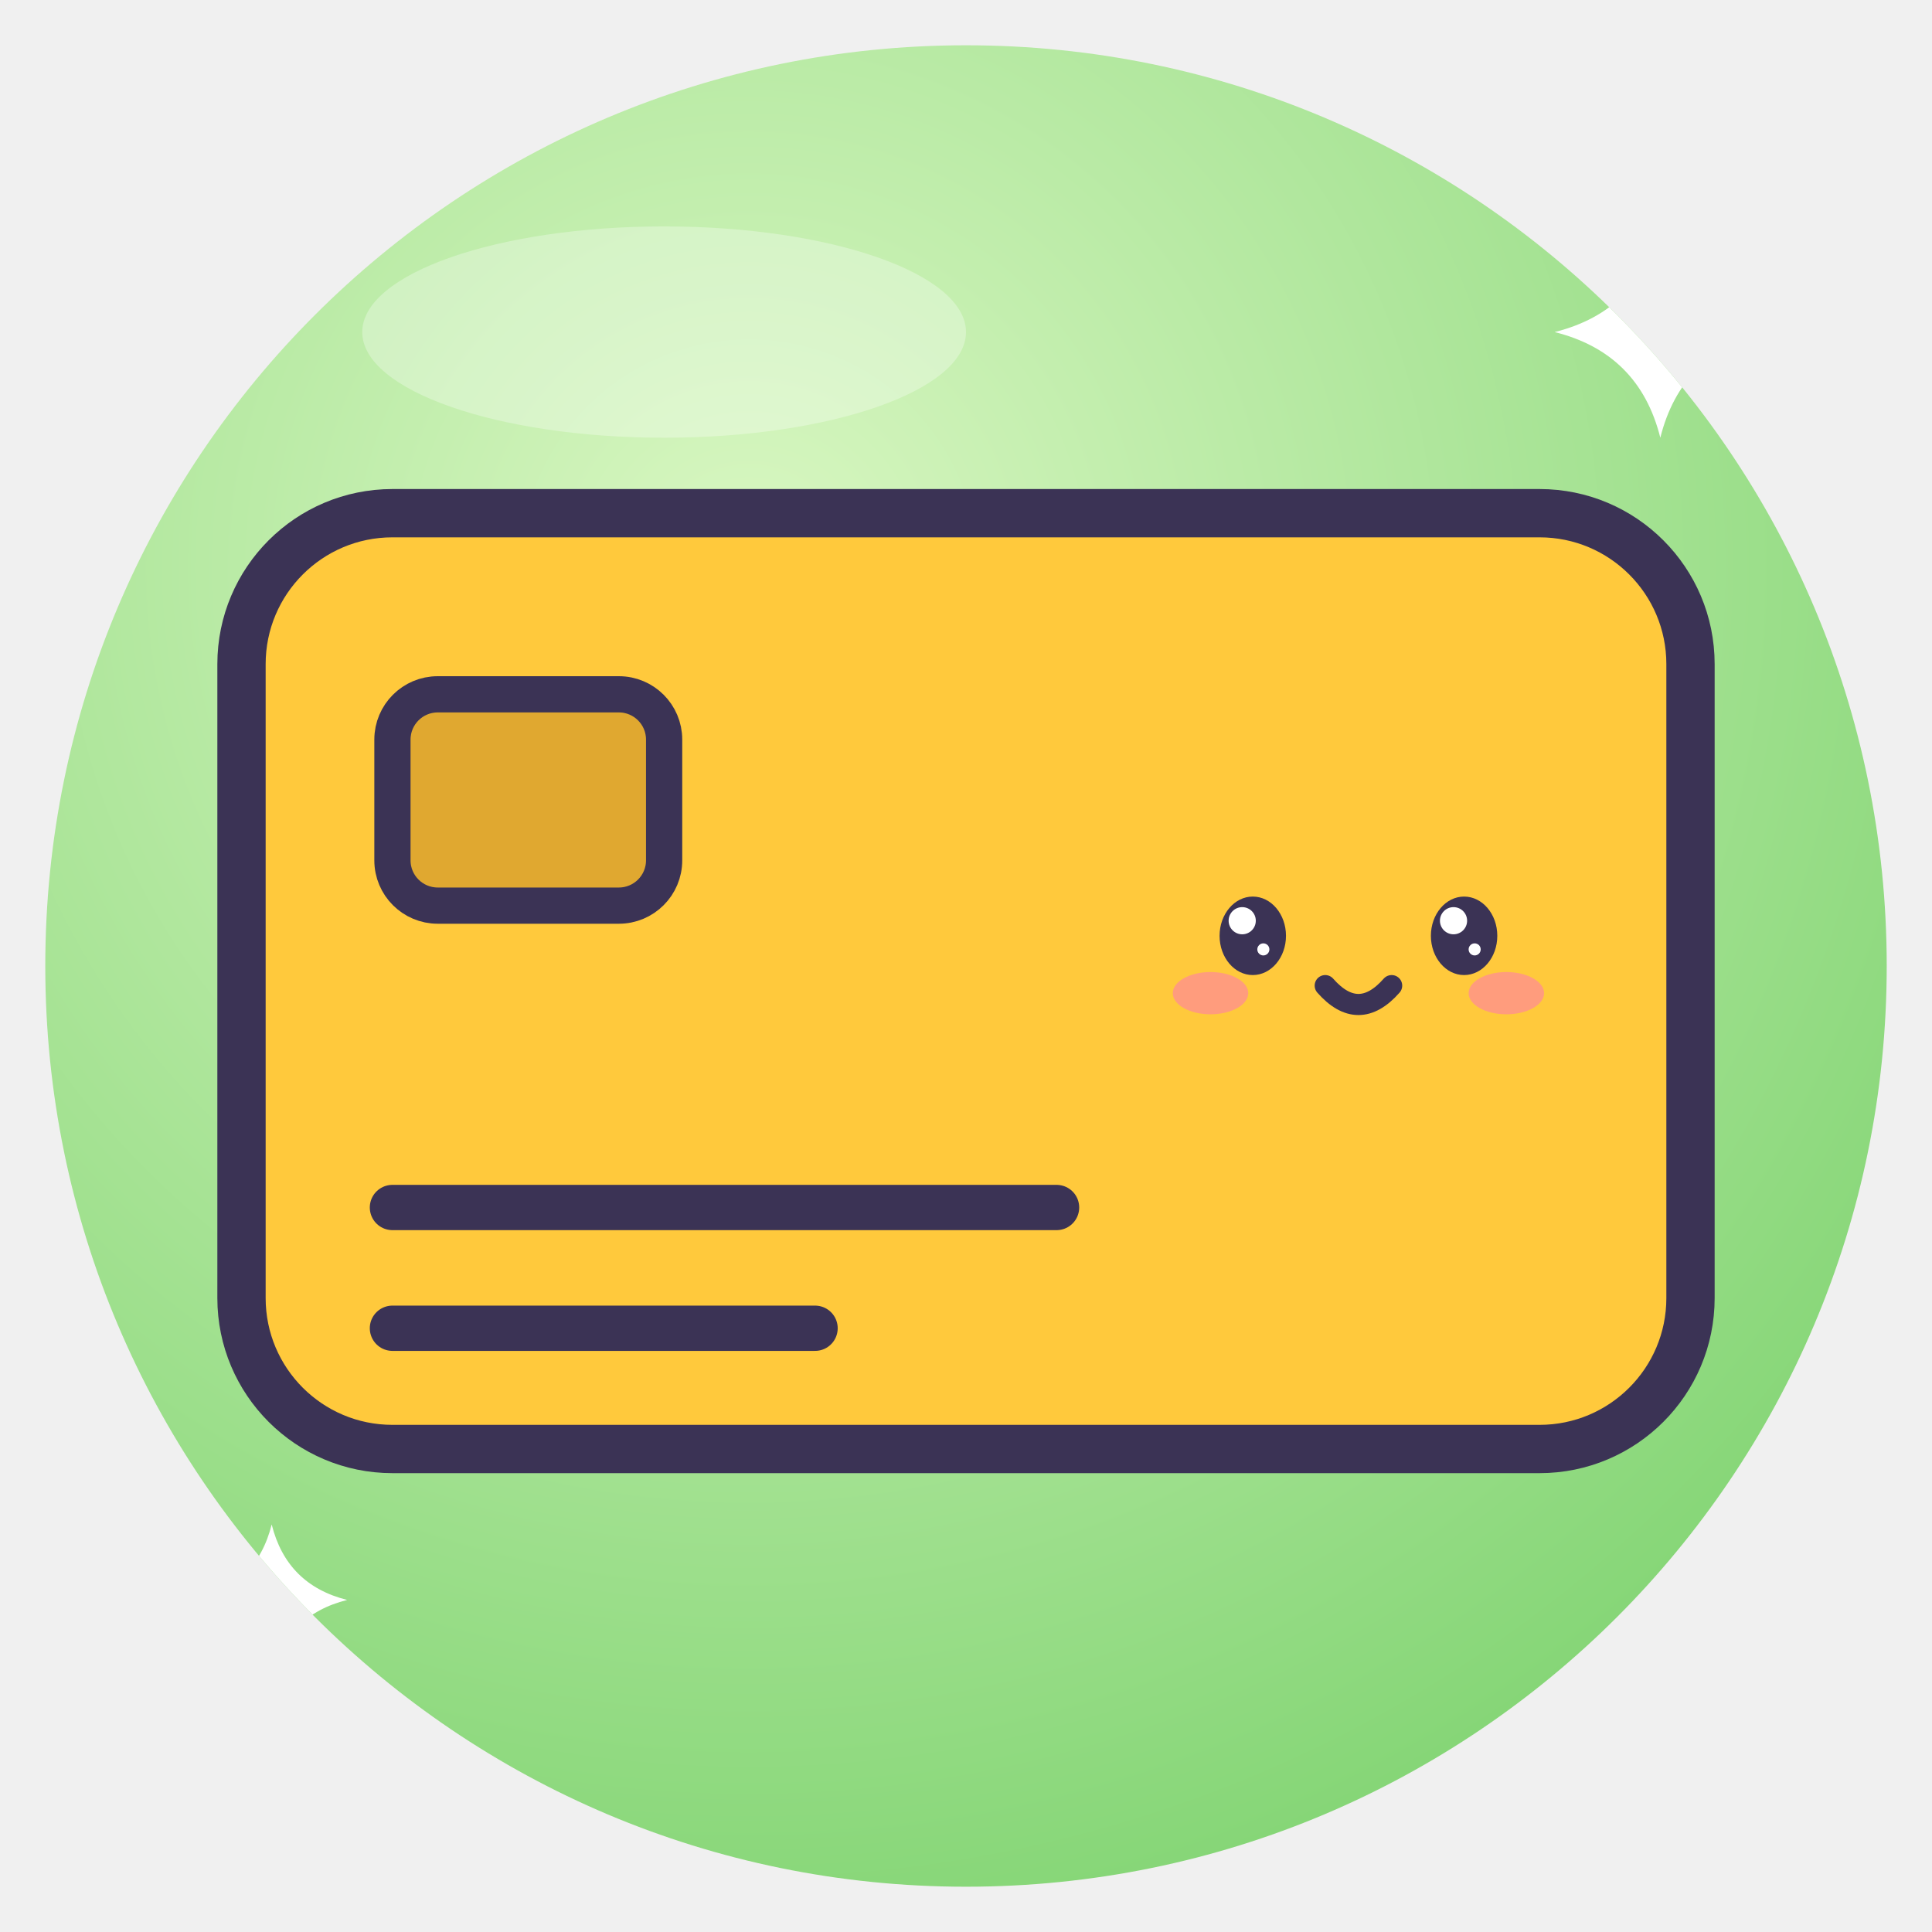
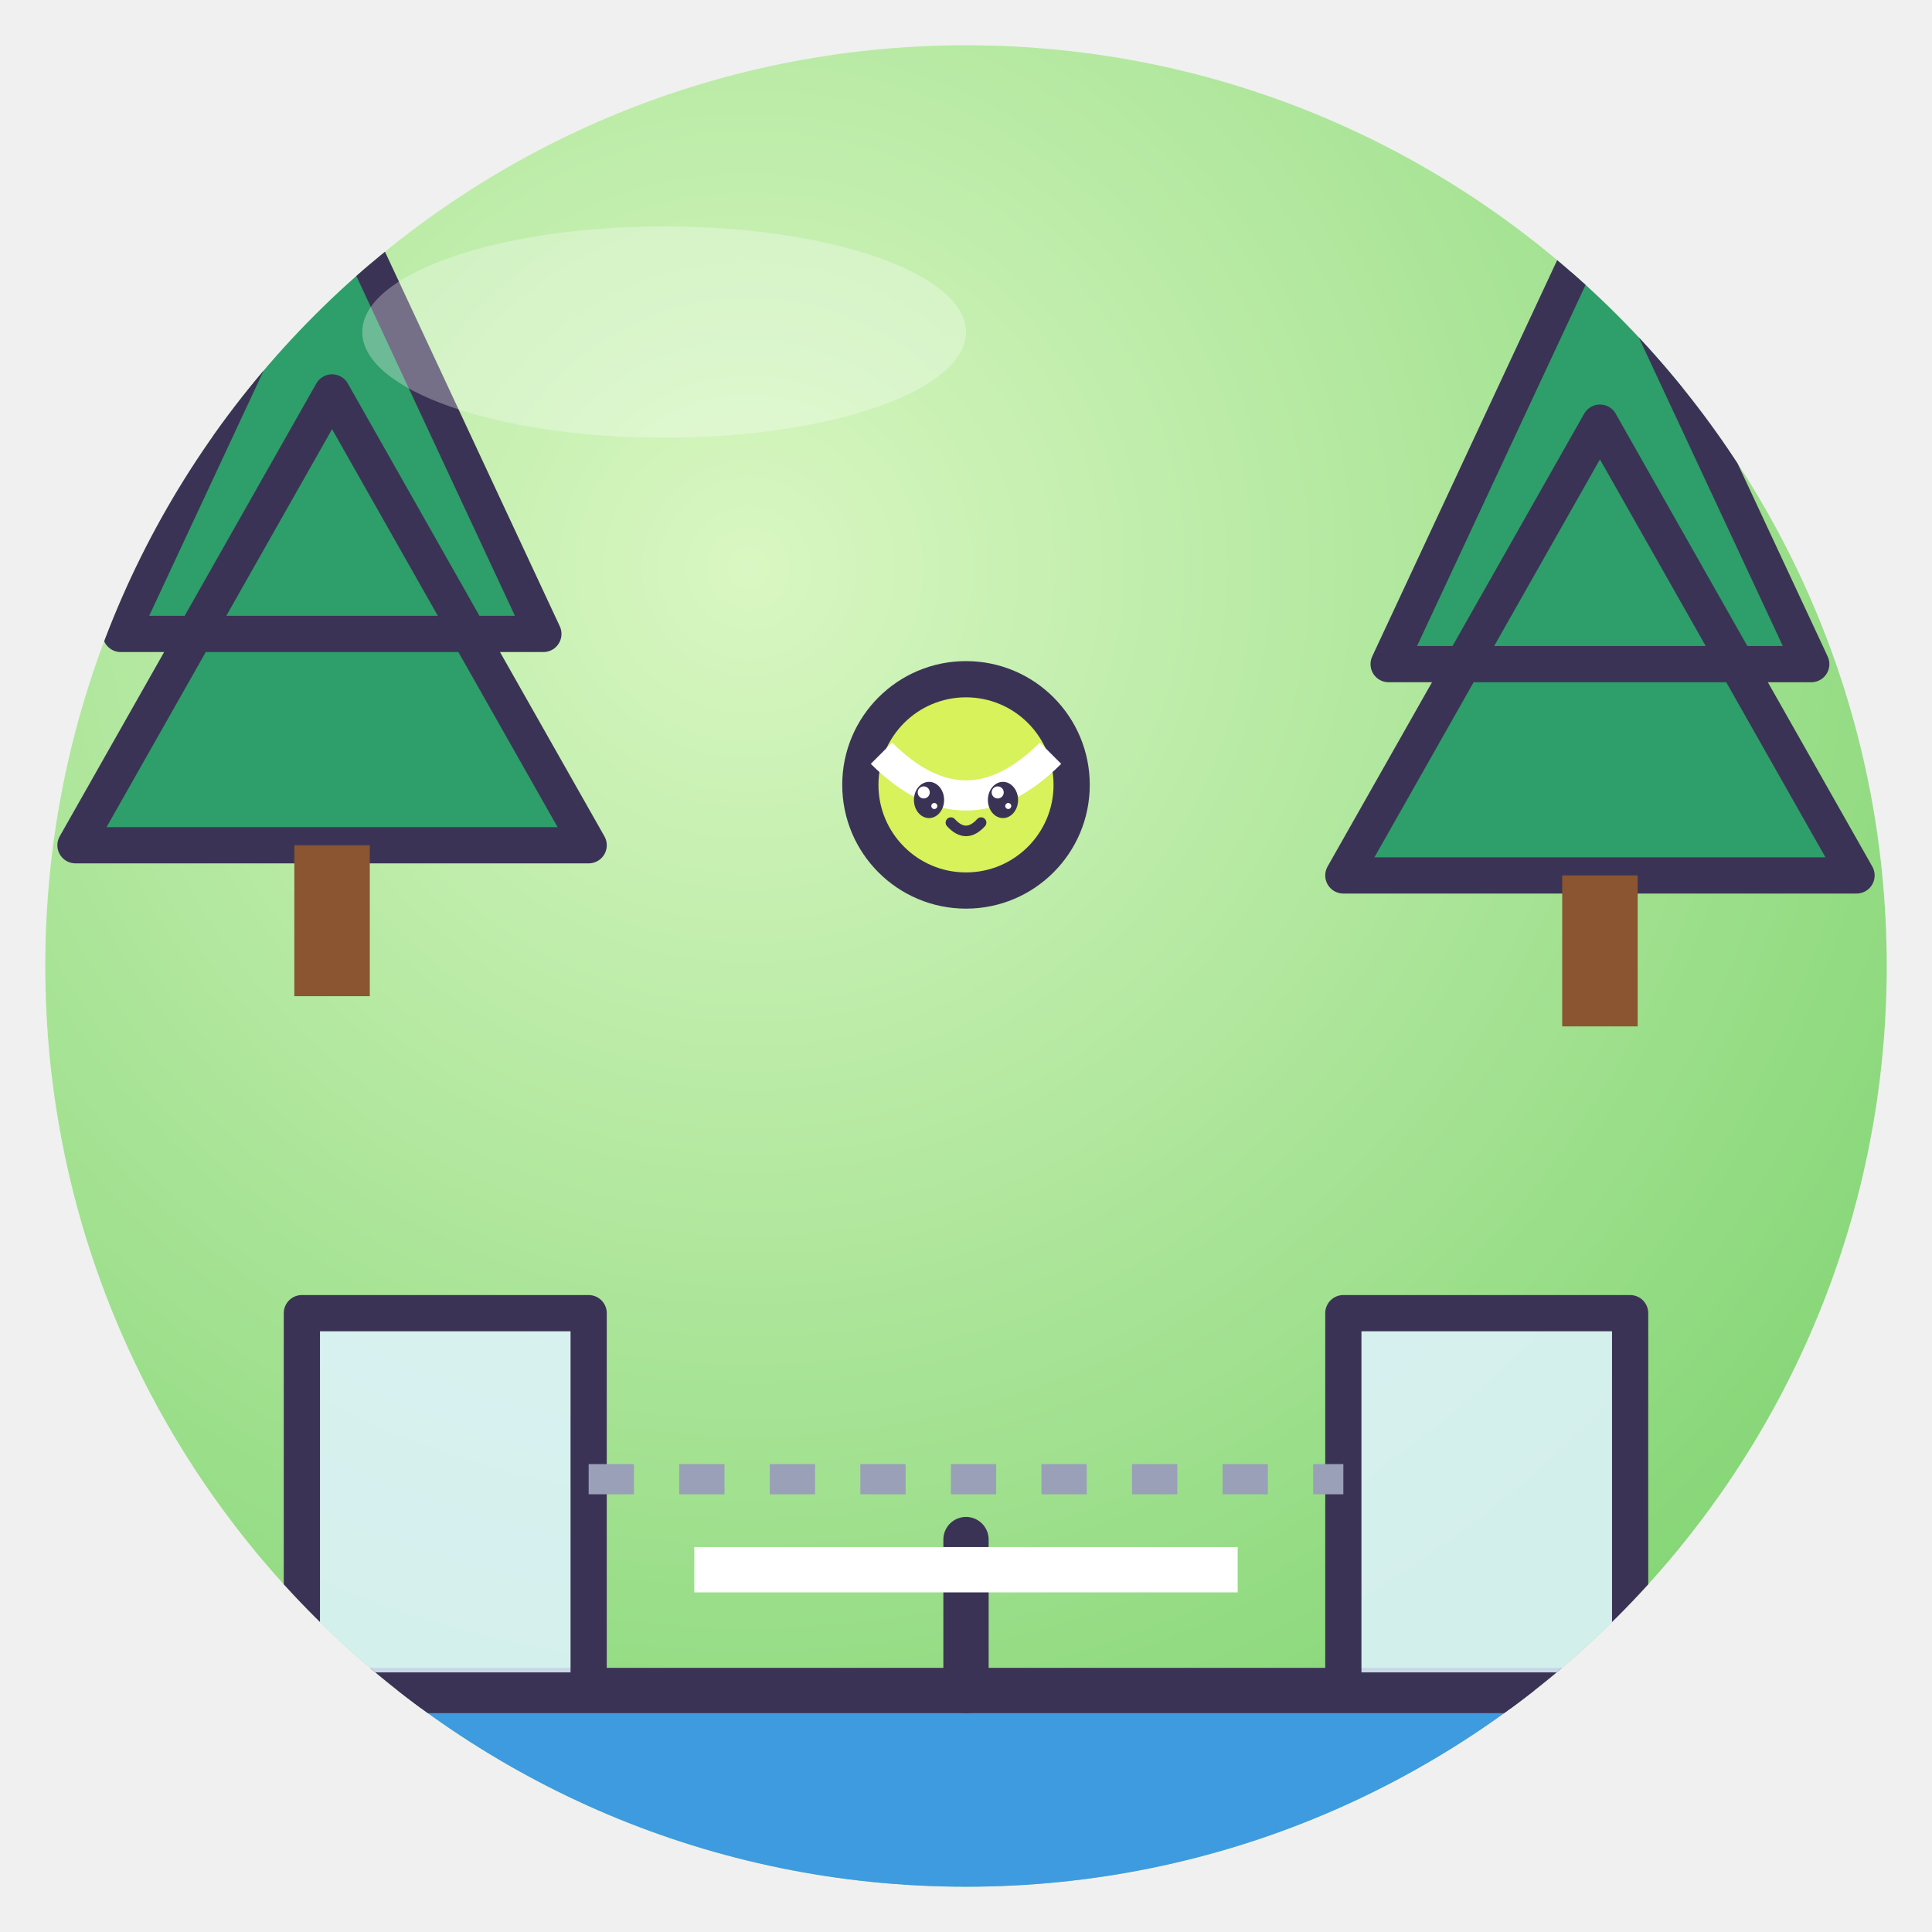
<svg xmlns="http://www.w3.org/2000/svg" viewBox="0 0 128 128" width="128" height="128">
  <defs>
    <radialGradient id="g" cx="38%" cy="28%" r="85%">
      <stop offset="0" stop-color="#D9F7C2" />
      <stop offset="1" stop-color="#7CD26E" />
    </radialGradient>
    <clipPath id="c">
      <circle cx="64" cy="64" r="61" />
    </clipPath>
  </defs>
  <circle cx="64" cy="64" r="61" fill="url(#g)" />
  <g clip-path="url(#c)">
-     <rect x="16" y="34" width="96" height="62" rx="10" fill="#FFC93C" stroke="#3B3355" stroke-width="3.2" stroke-linejoin="round" stroke-linecap="round" />
-     <rect x="26" y="46" width="18" height="14" rx="3" fill="#E0A830" stroke="#3B3355" stroke-linejoin="round" stroke-linecap="round" stroke-width="2.4" />
-     <path d="M26 80 H70 M26 88 H54" stroke="#3B3355" stroke-linejoin="round" stroke-linecap="round" stroke-width="3" />
-     <ellipse cx="83" cy="62" rx="2.2" ry="2.6" fill="#3B3355" />
-     <circle cx="82.3" cy="61.0" r="0.9" fill="#fff" />
-     <circle cx="83.7" cy="62.9" r="0.4" fill="#fff" />
-     <ellipse cx="97" cy="62" rx="2.2" ry="2.6" fill="#3B3355" />
-     <circle cx="96.3" cy="61.0" r="0.9" fill="#fff" />
-     <circle cx="97.7" cy="62.9" r="0.4" fill="#fff" />
-     <ellipse cx="80.2" cy="65.8" rx="2.5" ry="1.4" fill="#FF7FA8" opacity=".6" />
-     <ellipse cx="99.8" cy="65.8" rx="2.5" ry="1.4" fill="#FF7FA8" opacity=".6" />
-     <path d="M87.8 65.3 Q90 67.8 92.2 65.3" fill="none" stroke="#3B3355" stroke-linejoin="round" stroke-linecap="round" stroke-width="1.4" />
-     <path d="M110 15 Q111.4 20.6 117 22 Q111.4 23.4 110 29 Q108.6 23.4 103 22 Q108.6 20.6 110 15Z" fill="#fff" />
-     <path d="M18 101 Q19.0 105.0 23 106 Q19.0 107.0 18 111 Q17.0 107.0 13 106 Q17.0 105.0 18 101Z" fill="#fff" />
+     <path d="M22 12 L8 42 H36Z M22 26 L5 56 H39Z" fill="#2E9E6A" stroke="#3B3355" stroke-linejoin="round" stroke-linecap="round" stroke-width="2.4" />
+     <path d="M22 56 V66" stroke="#8A5530" stroke-width="5" />
+     <path d="M106 14 L92 44 H120Z M106 28 L89 58 H123Z" fill="#2E9E6A" stroke="#3B3355" stroke-linejoin="round" stroke-linecap="round" stroke-width="2.4" />
+     <path d="M106 58 V68" stroke="#8A5530" stroke-width="5" />
+     <rect x="20" y="112" width="88" height="28" rx="3" fill="#3E9BE0" stroke="#3B3355" stroke-linejoin="round" stroke-linecap="round" stroke-width="3" />
+     <rect x="20" y="87" width="19" height="25" fill="#DFF3FF" fill-opacity=".85" stroke="#3B3355" stroke-linejoin="round" stroke-linecap="round" stroke-width="2.4" />
+     <rect x="89" y="87" width="19" height="25" fill="#DFF3FF" fill-opacity=".85" stroke="#3B3355" stroke-linejoin="round" stroke-linecap="round" stroke-width="2.4" />
+     <path d="M39 98 H89" stroke="#9AA0B8" stroke-width="2" stroke-dasharray="3 3" />
+     <path d="M64 112 V102" stroke="#3B3355" stroke-linejoin="round" stroke-linecap="round" stroke-width="3" />
+     <path d="M46 104 H82" stroke="#fff" stroke-width="3" />
+     <circle cx="64" cy="52" r="7" fill="#D7F25A" stroke="#3B3355" stroke-linejoin="round" stroke-linecap="round" stroke-width="2.4" />
+     <path d="M58.4 49.9 Q64 55.5 69.6 49.9" fill="none" stroke="#fff" stroke-width="2" />
+     <ellipse cx="61.55" cy="53" rx="1.0" ry="1.2" fill="#3B3355" />
+     <circle cx="61.2" cy="52.5" r="0.4" fill="#fff" />
+     <circle cx="61.9" cy="53.4" r="0.2" fill="#fff" />
+     <ellipse cx="66.45" cy="53" rx="1.0" ry="1.2" fill="#3B3355" />
+     <circle cx="66.1" cy="52.5" r="0.4" fill="#fff" />
+     <circle cx="66.8" cy="53.4" r="0.2" fill="#fff" />
+     <path d="M63.0 54.5 Q64 55.6 65.0 54.5" fill="none" stroke="#3B3355" stroke-linejoin="round" stroke-linecap="round" stroke-width="0.7" />
  </g>
  <ellipse cx="44" cy="22" rx="20" ry="7" fill="#fff" opacity=".3" />
</svg>
